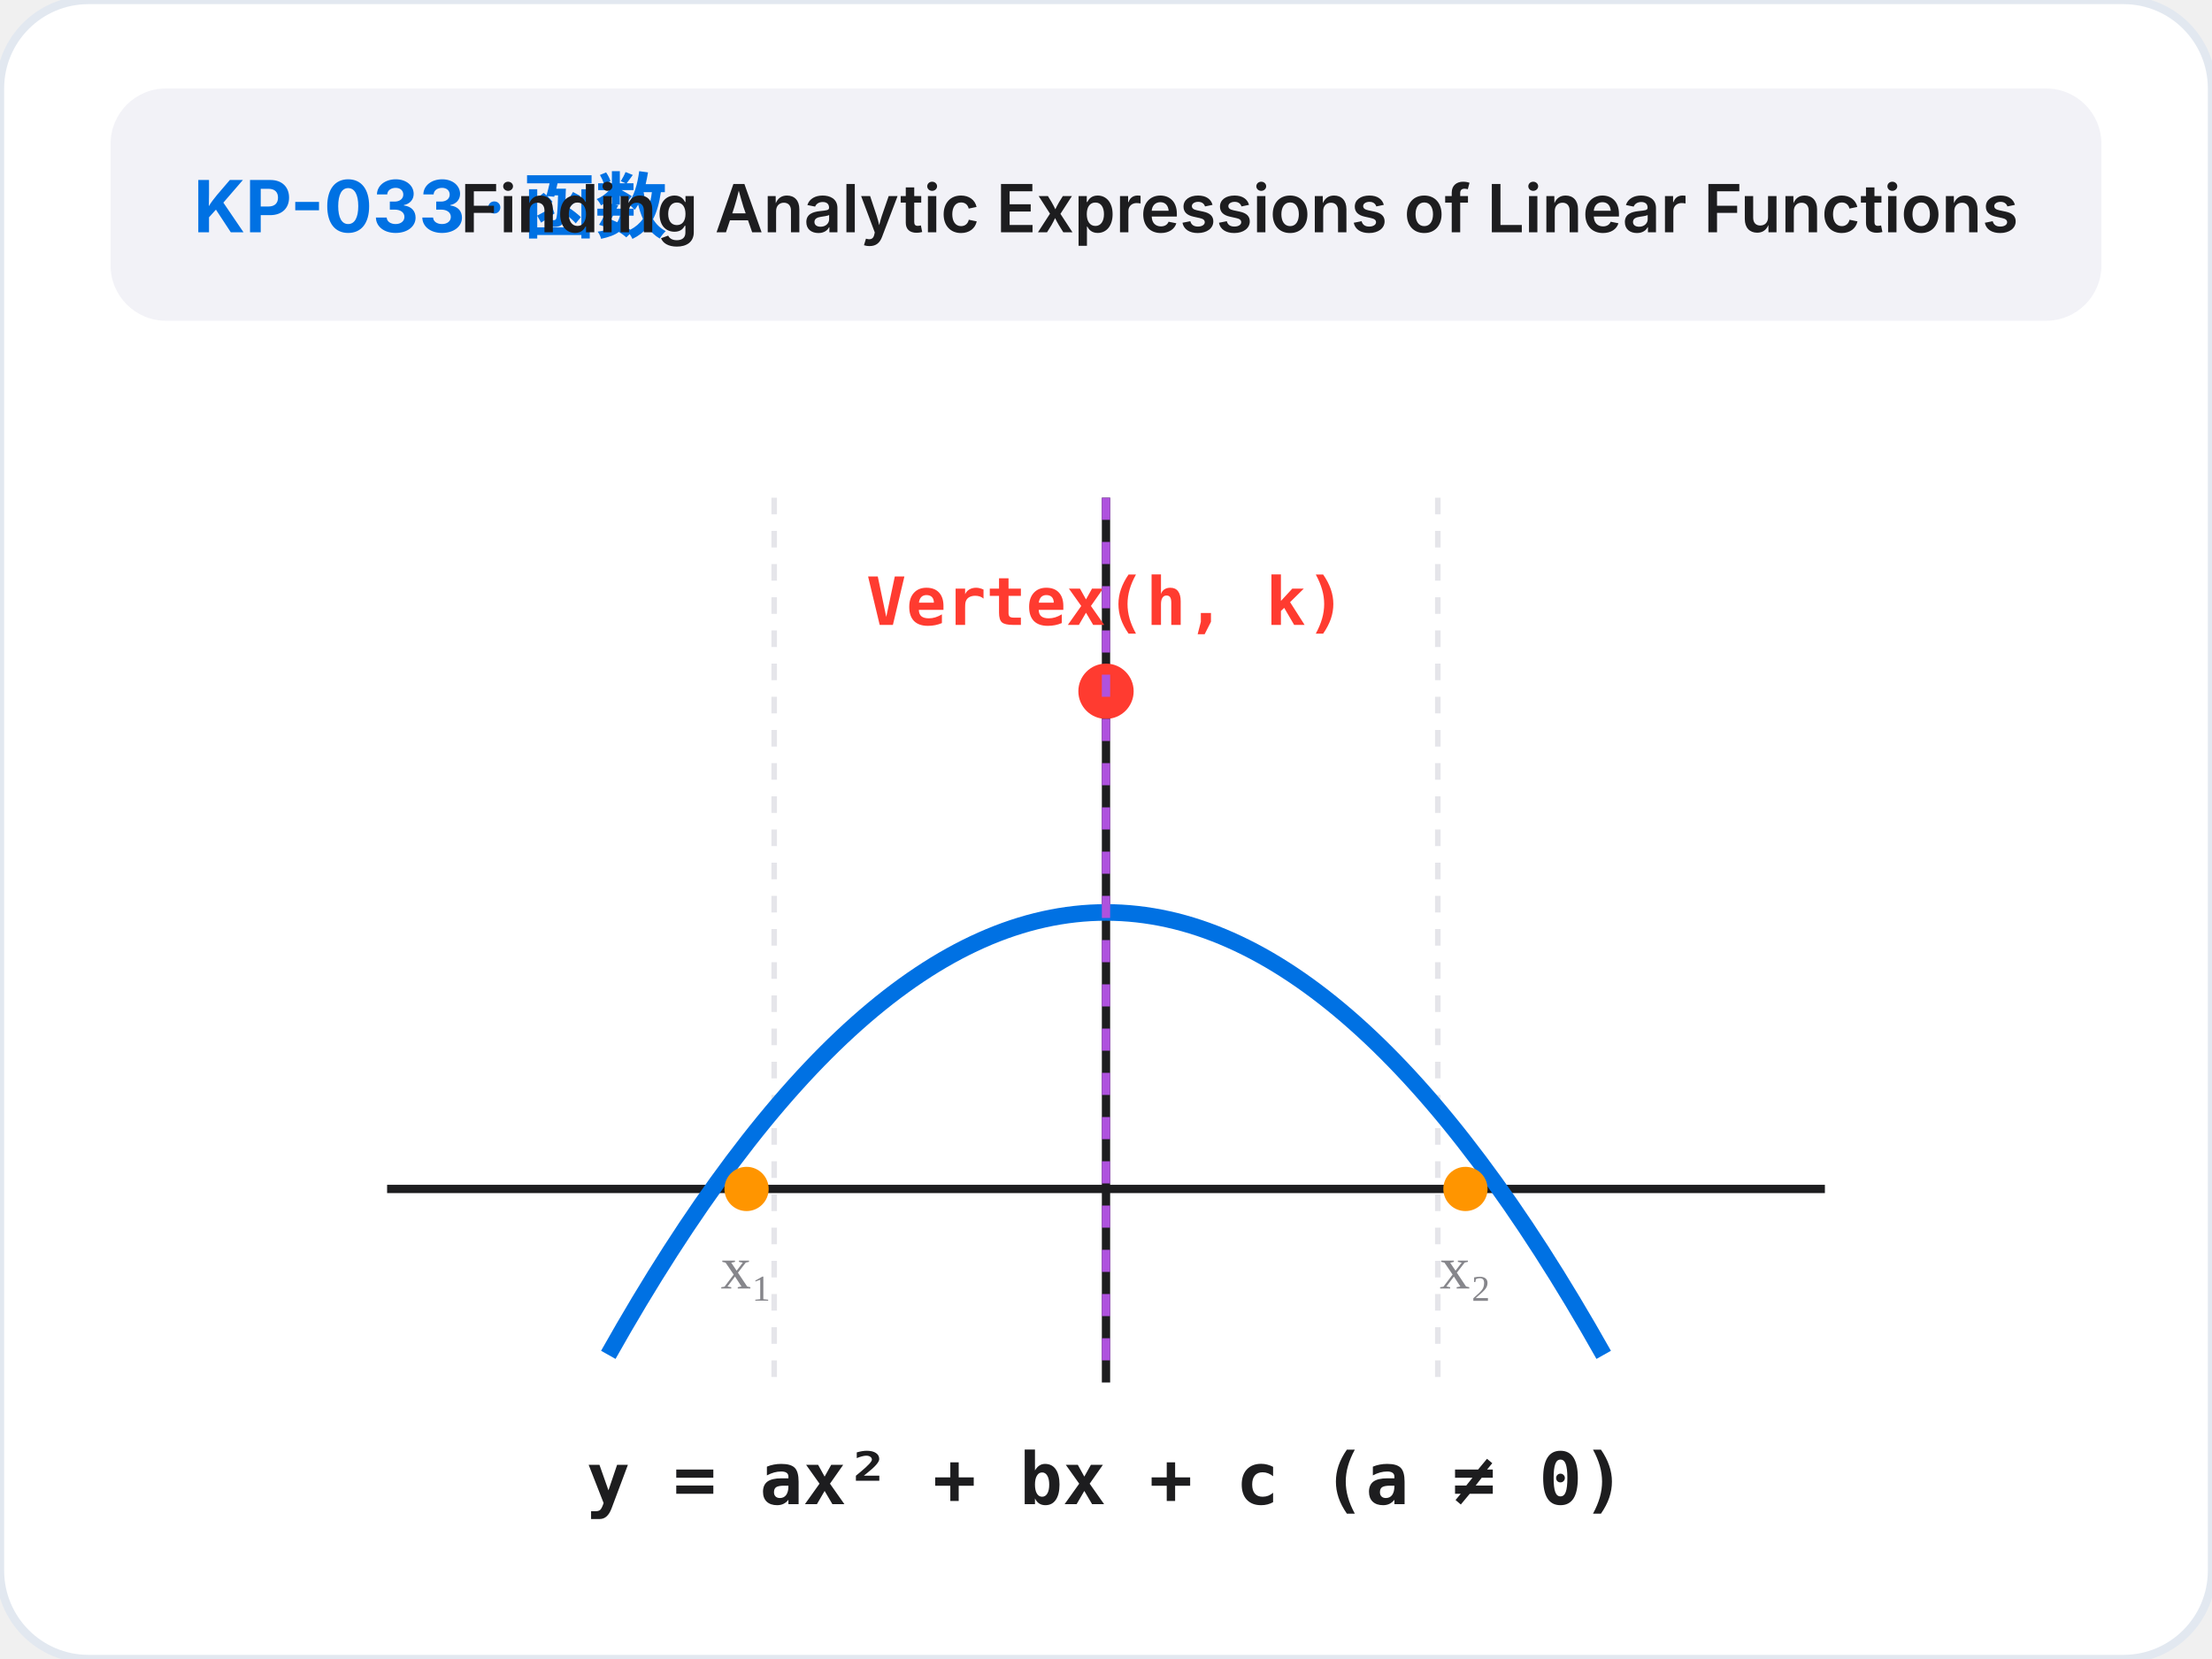
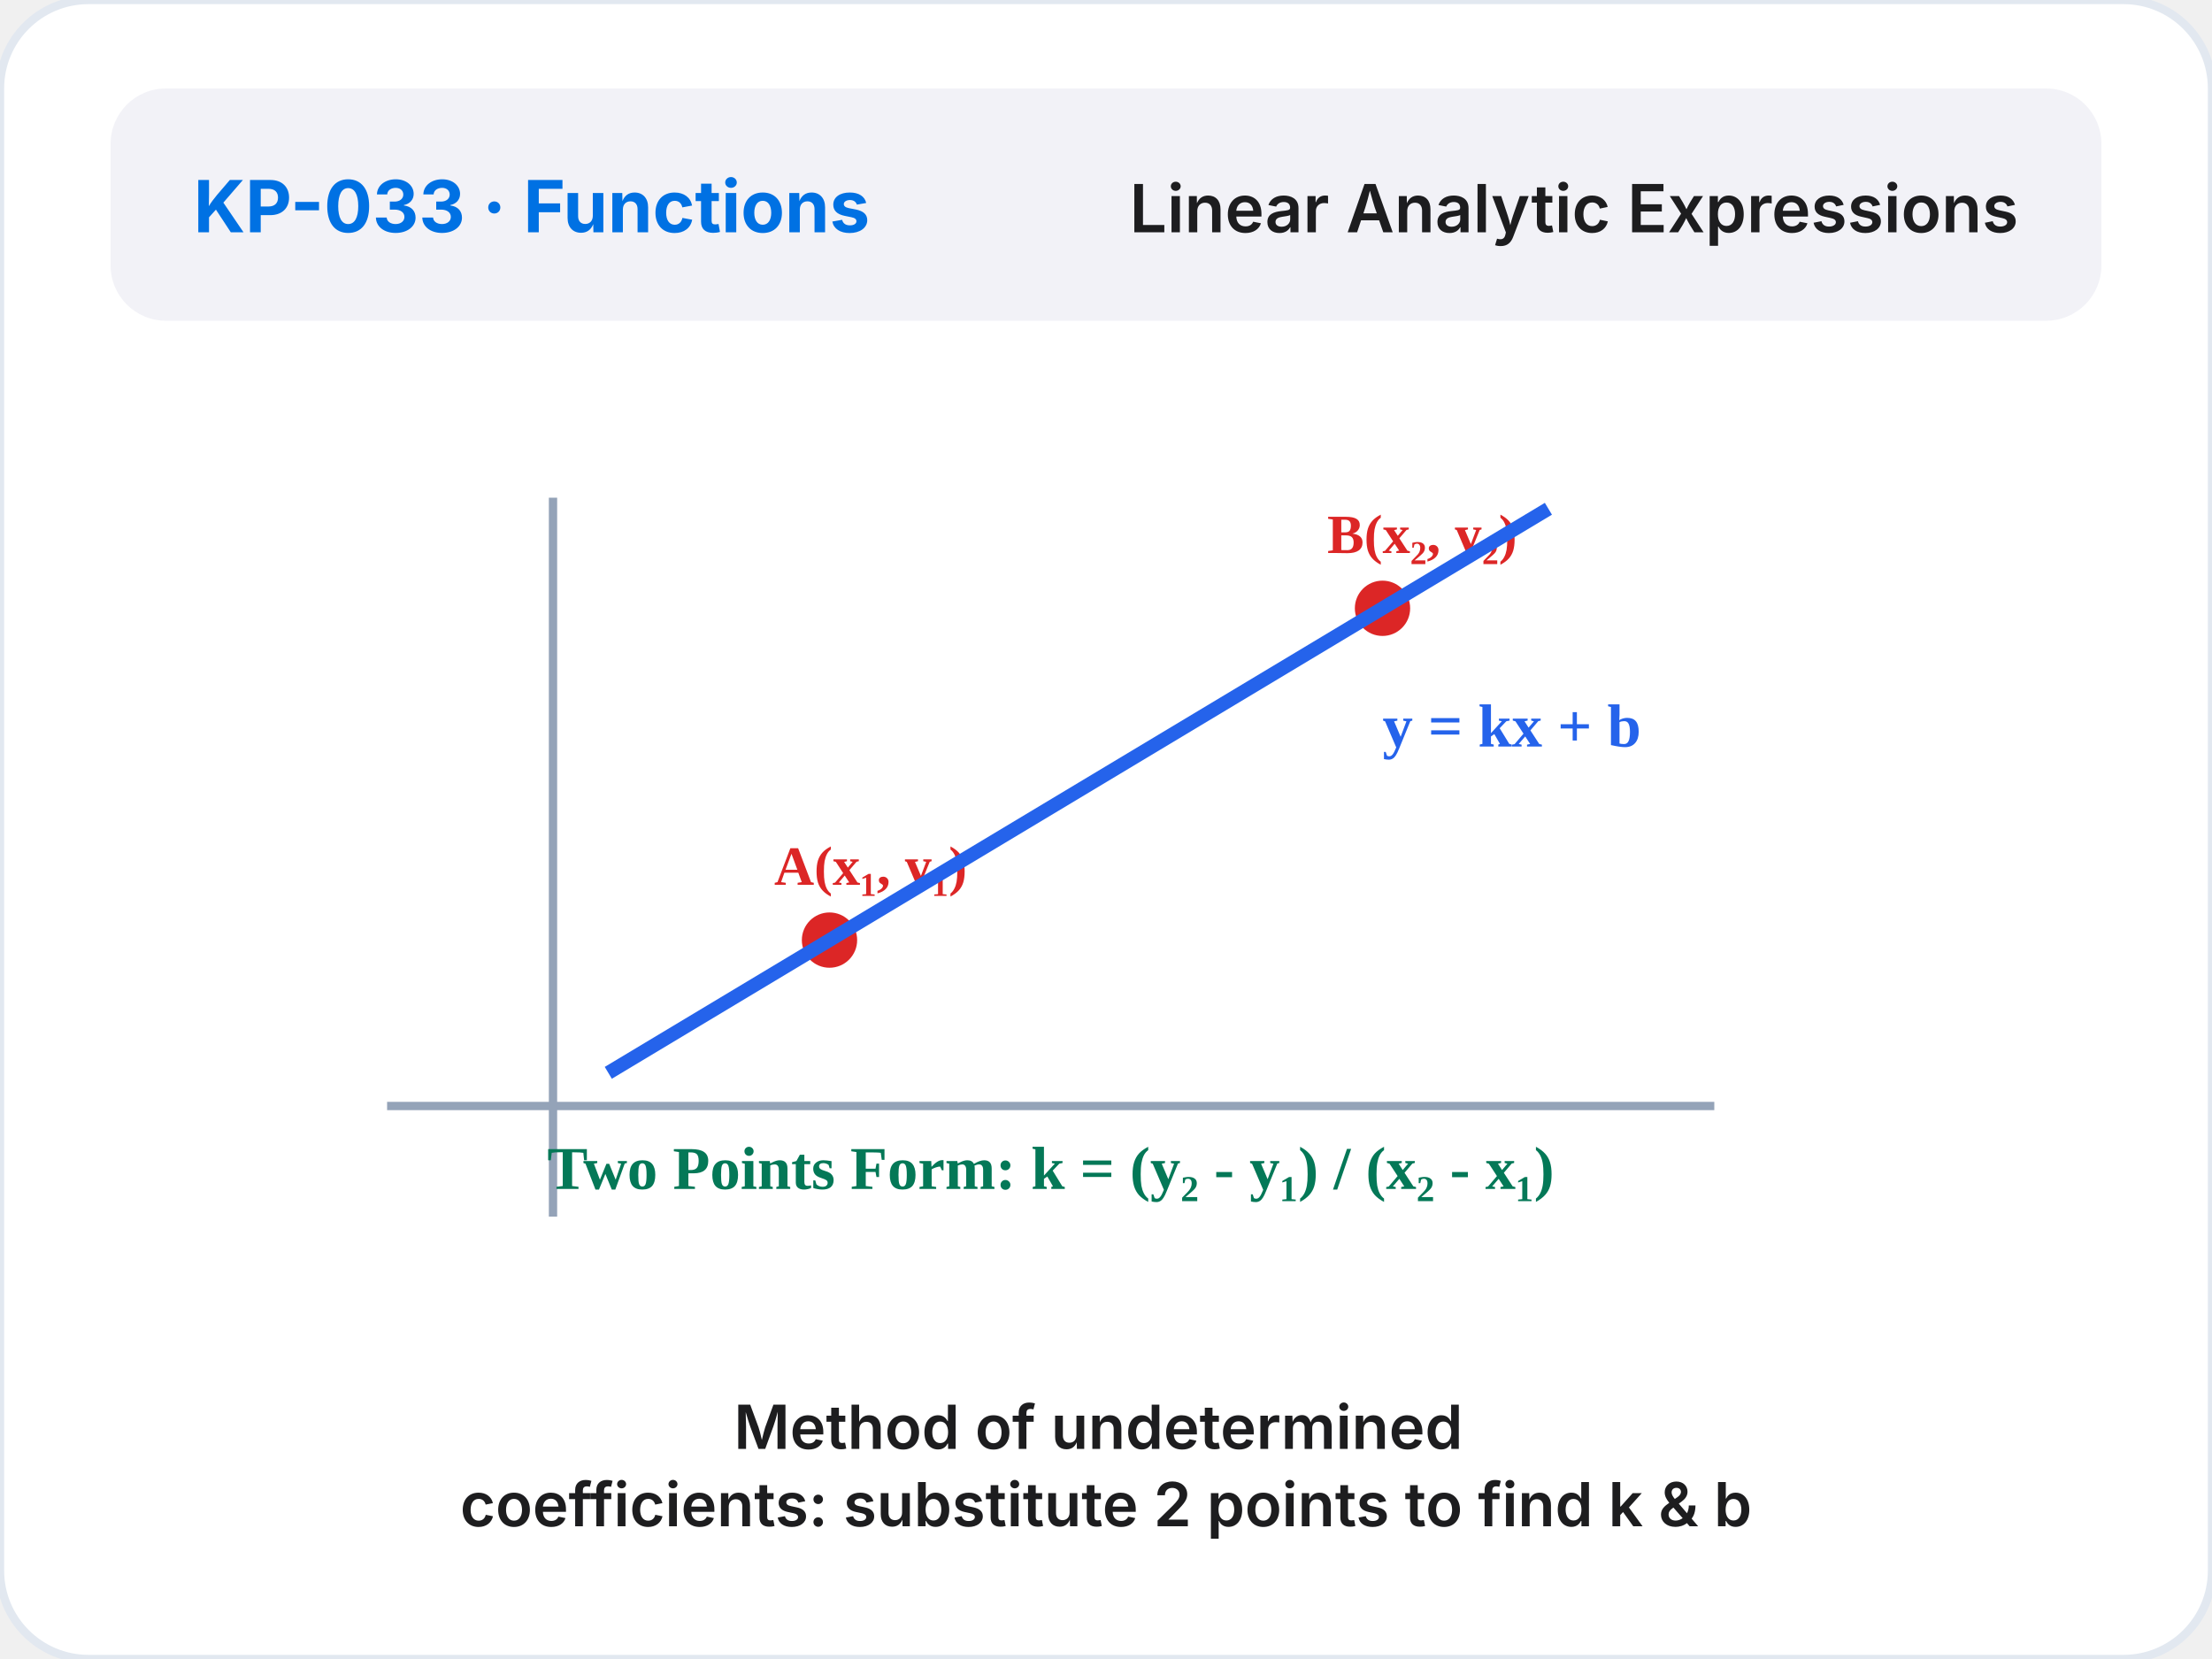
<svg xmlns="http://www.w3.org/2000/svg" viewBox="0 0 400 300" preserveAspectRatio="xMidYMid meet" width="100%" height="100%">
  <rect width="400" height="300" rx="16" fill="#ffffff" stroke="#e2e8f0" stroke-width="1.5" />
  <rect x="20" y="16" width="360" height="42" rx="10" fill="#f2f2f7" />
-   <text x="35" y="42" font-family="-apple-system, sans-serif" font-size="13" font-weight="700" fill="#0071e3">KP-033 · 函数</text>
-   <text x="365" y="42" text-anchor="end" font-family="-apple-system, sans-serif" font-size="12" font-weight="600" fill="#1d1d1f">Finding Analytic Expressions of Linear Functions</text>
-   <g transform="translate(50, 75)">
-     <line class="layer-stage-1" x1="20" y1="140" x2="280" y2="140" stroke="#1d1d1f" stroke-width="1.5" />
-     <line class="layer-stage-1" x1="150" y1="15" x2="150" y2="175" stroke="#1d1d1f" stroke-width="1.5" />
-     <line class="layer-stage-4" x1="90" y1="15" x2="90" y2="175" stroke="#e5e5ea" stroke-width="1" stroke-dasharray="3,3" />
-     <line class="layer-stage-4" x1="210" y1="15" x2="210" y2="175" stroke="#e5e5ea" stroke-width="1" stroke-dasharray="3,3" />
-     <path class="layer-stage-1" d="M 60 170 Q 150 10 240 170" fill="none" stroke="#0071e3" stroke-width="3" />
-     <circle class="layer-stage-4" cx="150" cy="50" r="5" fill="#ff3b30" />
-     <text class="layer-stage-4" x="150" y="38" text-anchor="middle" font-family="monospace" font-size="12" font-weight="bold" fill="#ff3b30">Vertex(h, k)</text>
-     <line class="layer-stage-4" x1="150" y1="15" x2="150" y2="175" stroke="#af52de" stroke-width="1.5" stroke-dasharray="4,4" />
-     <circle class="layer-stage-2" cx="85" cy="140" r="4" fill="#ff9500" />
-     <circle class="layer-stage-2" cx="215" cy="140" r="4" fill="#ff9500" />
-     <text class="layer-stage-3 formal-labels" x="85" y="158" text-anchor="middle" font-size="11" fill="#86868b">x₁</text>
-     <text class="layer-stage-3 formal-labels" x="215" y="158" text-anchor="middle" font-size="11" fill="#86868b">x₂</text>
+   <text x="35" y="42" font-family="-apple-system, sans-serif" font-size="13" font-weight="700" fill="#0071e3">KP-033 · Functions</text>
+   <text x="365" y="42" text-anchor="end" font-family="-apple-system, sans-serif" font-size="12" font-weight="600" fill="#1d1d1f">Linear Analytic Expressions</text>
+   <g transform="translate(50, 70)">
+     <line class="layer-stage-1" x1="20" y1="130" x2="260" y2="130" stroke="#94a3b8" stroke-width="1.5" />
+     <line class="layer-stage-1" x1="50" y1="20" x2="50" y2="150" stroke="#94a3b8" stroke-width="1.5" />
+     <circle class="layer-stage-2" cx="100" cy="100" r="5" fill="#dc2626" />
+     <text class="layer-stage-2" x="90" y="90" font-size="10" font-weight="bold" fill="#dc2626">A(x₁, y₁)</text>
+     <circle class="layer-stage-2" cx="200" cy="40" r="5" fill="#dc2626" />
+     <text class="layer-stage-2" x="190" y="30" font-size="10" font-weight="bold" fill="#dc2626">B(x₂, y₂)</text>
+     <line class="layer-stage-3 formal-labels" x1="60" y1="124" x2="230" y2="22" stroke="#2563eb" stroke-width="2.5" />
+     <text class="layer-stage-3 formal-labels" x="200" y="65" font-size="11" font-weight="bold" fill="#2563eb">y = kx + b</text>
+     <text class="layer-stage-4" x="140" y="145" text-anchor="middle" font-size="11" font-weight="bold" fill="#047857">Two Points Form: k = (y₂ - y₁) / (x₂ - x₁)</text>
  </g>
-   <text class="layer-stage-4" x="200" y="272" text-anchor="middle" font-family="monospace" font-size="13" font-weight="700" fill="#1d1d1f">y = ax² + bx + c (a ≠ 0)</text>
+   <text class="layer-stage-4" x="200" y="262" text-anchor="middle" font-family="-apple-system, sans-serif" font-size="11" font-weight="600" fill="#1d1d1f">
+     <tspan x="200" dy="0">Method of undetermined</tspan>
+     <tspan x="200" dy="14">coefficients: substitute 2 points to find k &amp; b</tspan>
+   </text>
</svg>
